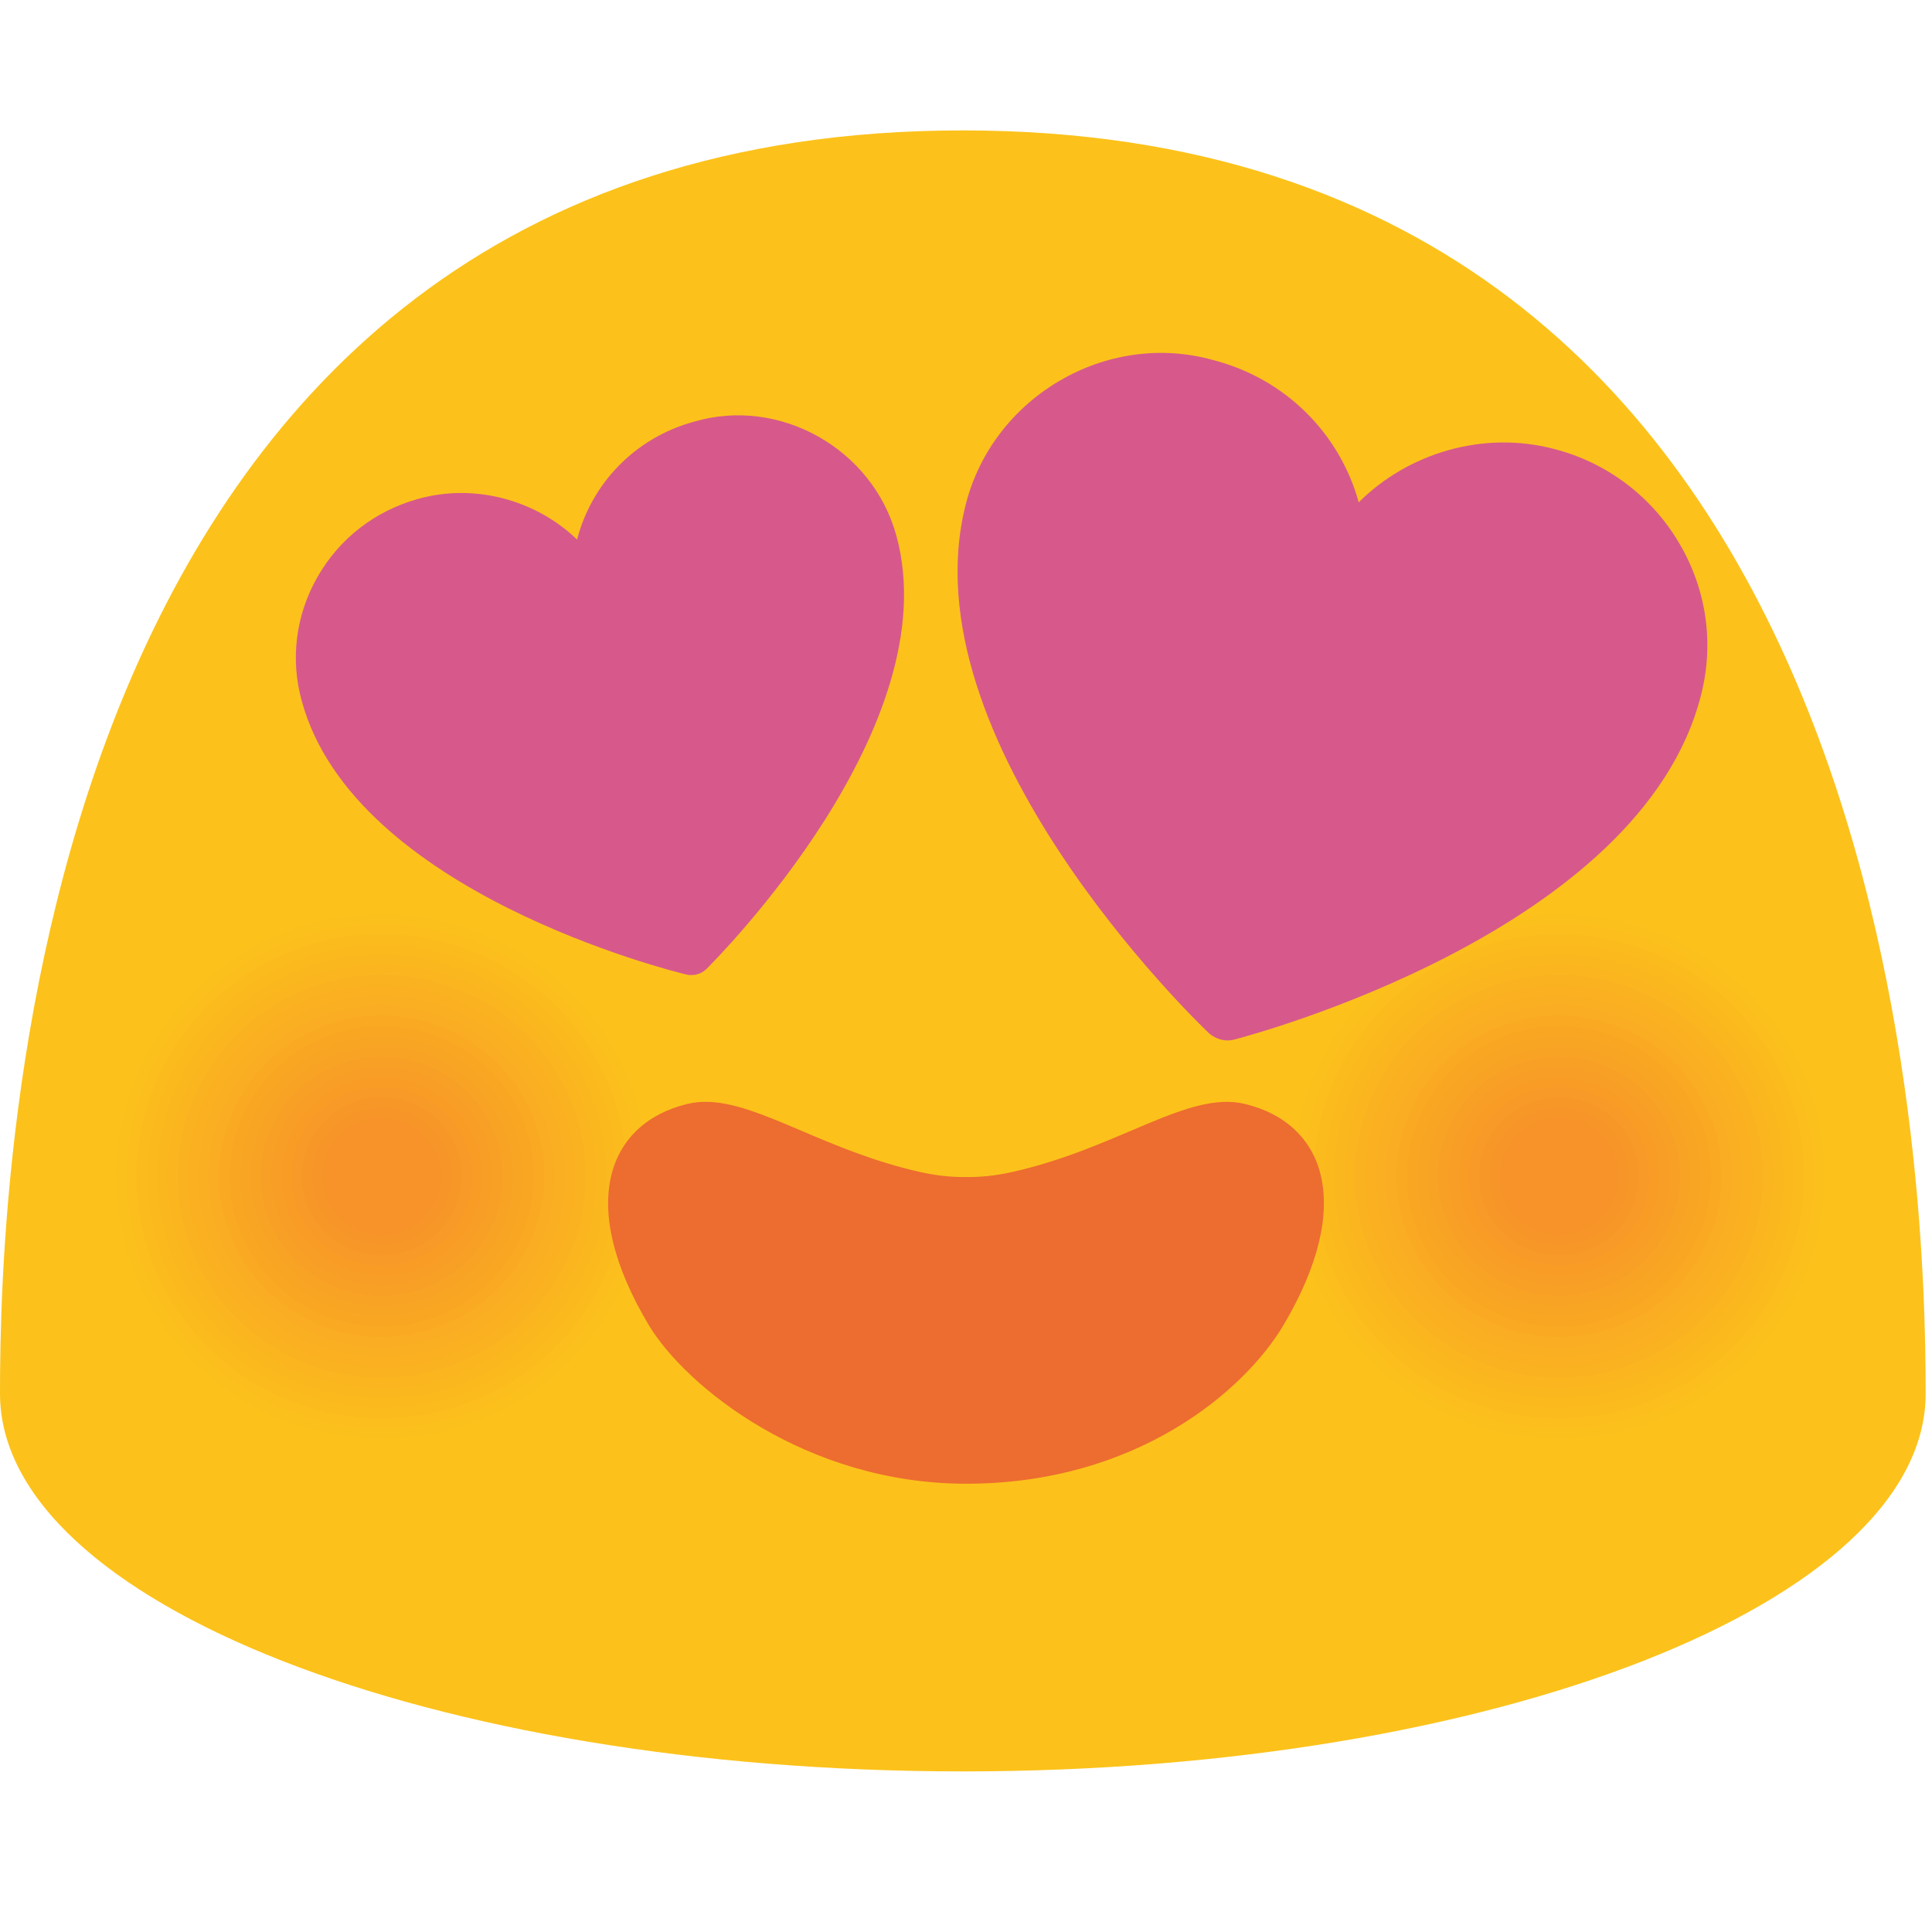
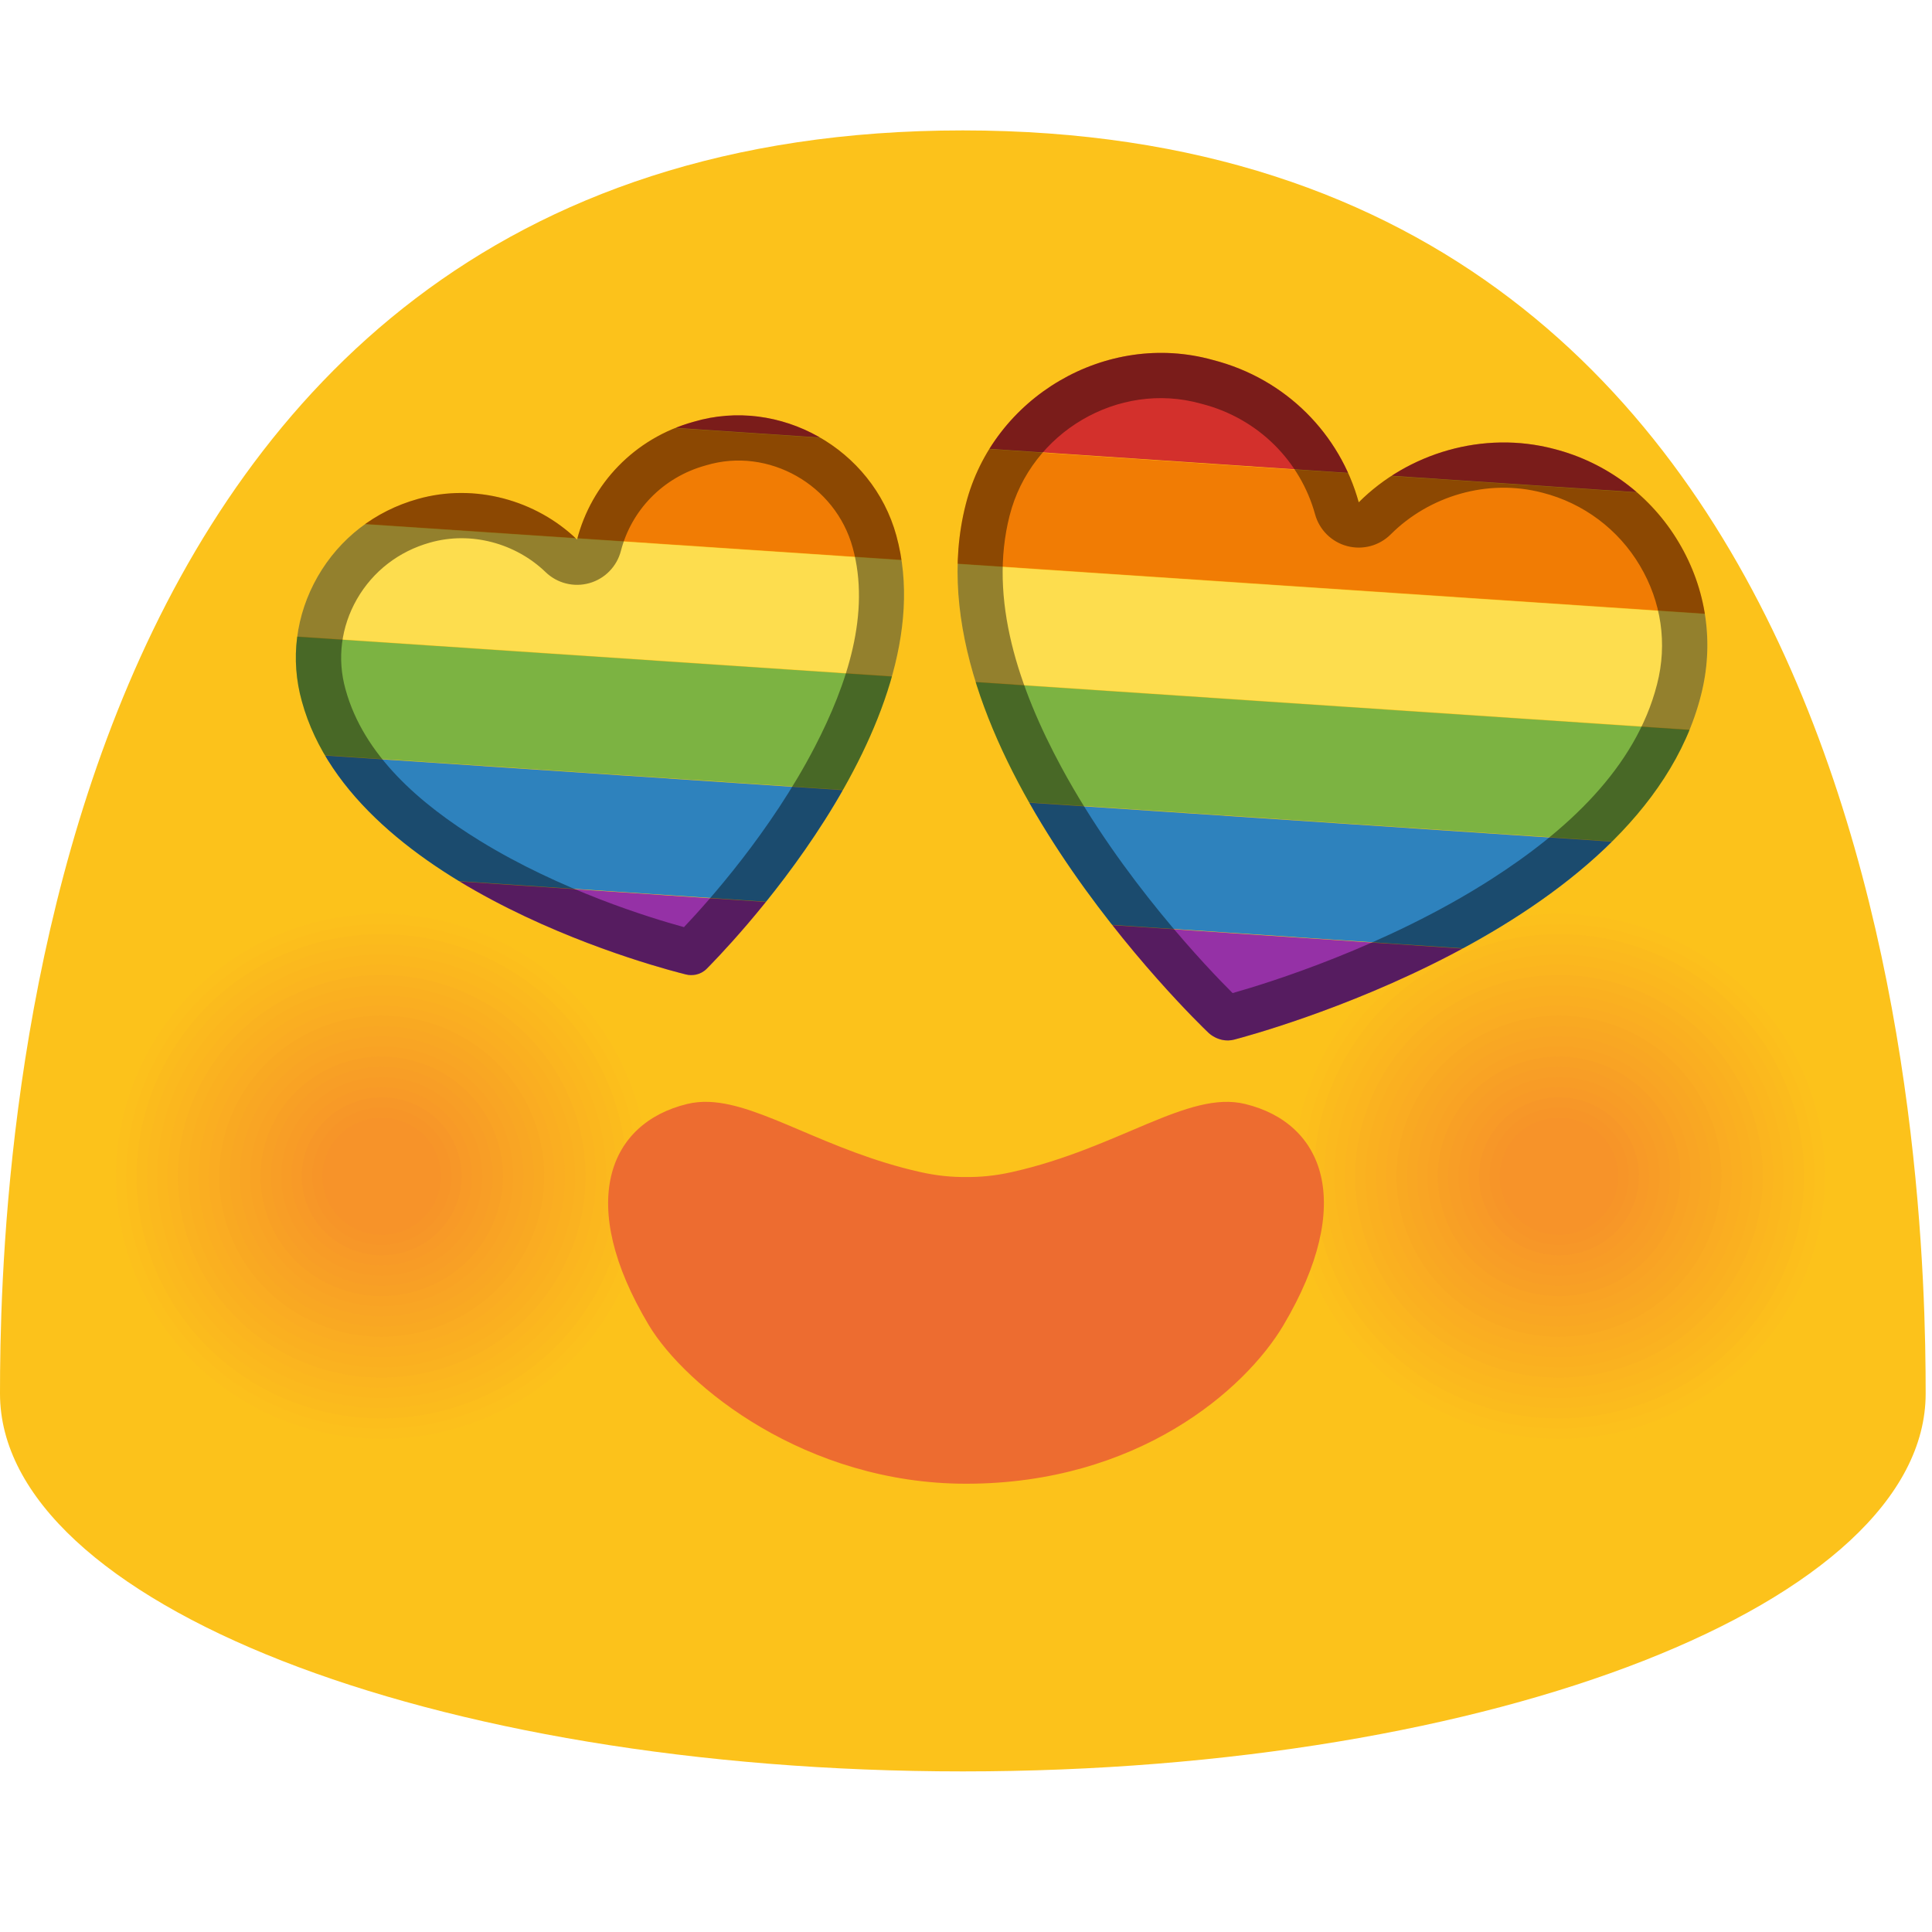
- <svg xmlns="http://www.w3.org/2000/svg" width="128" height="128">
-   <path d="M63.79 8.64C1.48 8.64 0 78.5 0 92.33c0 13.83 28.56 25.03 63.79 25.03 35.24 0 63.79-11.21 63.79-25.03 0-13.83-1.47-83.69-63.79-83.69z" fill="#fcc21b" />
-   <path d="M109.54 94.9c-9.5 3.41-19.98-1.4-23.44-10.78-3.44-9.37 1.43-19.74 10.93-23.17 9.47-3.41 19.98 1.42 23.45 10.79 3.44 9.39-1.46 19.76-10.94 23.16z" fill="#fcc21b" />
-   <path d="M109.31 94.27c-9.15 3.29-19.24-1.35-22.56-10.37-3.31-9.02 1.38-19 10.52-22.3 9.12-3.28 19.23 1.37 22.57 10.39 3.31 9.02-1.41 19-10.53 22.28z" fill="#fcc01c" />
-   <path d="M109.07 93.63c-8.79 3.16-18.49-1.29-21.69-9.97C84.2 75 88.72 65.4 97.5 62.23c8.77-3.15 18.48 1.31 21.69 9.98 3.18 8.68-1.35 18.28-10.12 21.42z" fill="#fcbe1c" />
-   <path d="M108.84 93c-8.44 3.03-17.74-1.24-20.81-9.57-3.06-8.32 1.27-17.53 9.7-20.57 8.41-3.03 17.74 1.26 20.82 9.58 3.05 8.33-1.29 17.54-9.71 20.56z" fill="#fbbb1d" />
-   <path d="M108.61 92.36c-8.08 2.9-17-1.19-19.93-9.17-2.93-7.97 1.22-16.79 9.3-19.7 8.06-2.9 16.99 1.21 19.94 9.18 2.91 7.98-1.25 16.8-9.31 19.69z" fill="#fbb91e" />
-   <path d="M108.37 91.73c-7.73 2.78-16.25-1.14-19.06-8.76-2.8-7.62 1.17-16.05 8.89-18.84 7.7-2.77 16.24 1.15 19.06 8.77 2.8 7.63-1.18 16.06-8.89 18.83z" fill="#fbb71e" />
-   <path d="M108.14 91.1c-7.37 2.65-15.5-1.09-18.18-8.36-2.67-7.27 1.11-15.31 8.48-17.97 7.35-2.64 15.5 1.1 18.19 8.37 2.66 7.27-1.14 15.32-8.49 17.96z" fill="#fbb51f" />
-   <path d="M107.9 90.46c-7.02 2.52-14.76-1.03-17.3-7.96-2.54-6.92 1.06-14.57 8.07-17.1 7-2.52 14.75 1.05 17.31 7.97 2.54 6.92-1.08 14.58-8.08 17.09z" fill="#fab220" />
-   <path d="M107.67 89.83c-6.66 2.39-14.01-.98-16.43-7.55-2.41-6.57 1.01-13.84 7.66-16.24 6.64-2.39 14 1 16.43 7.56 2.42 6.57-1.02 13.84-7.66 16.23z" fill="#fab020" />
-   <path d="M107.44 89.19c-6.31 2.26-13.26-.93-15.55-7.15-2.28-6.22.95-13.1 7.25-15.37 6.29-2.26 13.26.94 15.56 7.16 2.28 6.22-.97 13.1-7.26 15.36z" fill="#faae21" />
-   <path d="M107.2 88.56c-5.95 2.14-12.51-.88-14.68-6.75-2.15-5.87.9-12.36 6.84-14.5 5.93-2.13 12.51.89 14.68 6.76 2.16 5.86-.9 12.36-6.84 14.49z" fill="#faac22" />
-   <path d="M106.97 87.92c-5.59 2.01-11.77-.82-13.8-6.35-2.03-5.51.85-11.62 6.44-13.64 5.58-2.01 11.76.84 13.8 6.35 2.02 5.53-.86 11.64-6.44 13.64z" fill="#f9a922" />
-   <path d="M106.74 87.29c-5.24 1.88-11.02-.77-12.92-5.94-1.9-5.16.79-10.88 6.03-12.77 5.23-1.88 11.02.78 12.93 5.95 1.88 5.16-.82 10.88-6.04 12.76z" fill="#f9a723" />
-   <path d="M106.5 86.65c-4.88 1.75-10.27-.72-12.05-5.54-1.77-4.81.74-10.14 5.62-11.91 4.87-1.75 10.27.73 12.05 5.55 1.77 4.82-.75 10.16-5.62 11.9z" fill="#f9a524" />
-   <path d="M106.27 86.02c-4.53 1.63-9.53-.67-11.17-5.14-1.64-4.46.68-9.41 5.21-11.04 4.52-1.62 9.52.68 11.17 5.14 1.64 4.47-.69 9.42-5.21 11.04z" fill="#f9a324" />
-   <path d="M106.03 85.39c-4.17 1.5-8.78-.62-10.29-4.74-1.51-4.11.63-8.67 4.8-10.17 4.16-1.5 8.77.63 10.3 4.74 1.51 4.11-.64 8.67-4.81 10.17z" fill="#f8a025" />
-   <path d="M105.8 84.75c-3.82 1.37-8.03-.56-9.42-4.33-1.38-3.76.58-7.93 4.39-9.31 3.81-1.37 8.03.57 9.42 4.34 1.39 3.76-.58 7.93-4.39 9.3z" fill="#f89e26" />
-   <path d="M105.57 84.12c-3.46 1.24-7.28-.51-8.54-3.93-1.25-3.41.52-7.19 3.98-8.44 3.46-1.24 7.28.52 8.55 3.93 1.25 3.41-.54 7.2-3.99 8.44z" fill="#f89c26" />
-   <path d="M105.33 83.48c-3.11 1.12-6.54-.46-7.67-3.53-1.13-3.06.47-6.45 3.57-7.58 3.1-1.11 6.53.47 7.67 3.53 1.14 3.07-.47 6.47-3.57 7.58z" fill="#f89a27" />
-   <path d="M105.1 82.85c-2.75.99-5.79-.41-6.79-3.12s.42-5.72 3.17-6.71c2.75-.99 5.79.41 6.79 3.13.99 2.7-.43 5.71-3.17 6.7z" fill="#f79728" />
-   <path d="M104.87 82.21c-2.4.86-5.04-.35-5.91-2.72-.87-2.36.36-4.98 2.76-5.84 2.39-.86 5.04.36 5.92 2.72.85 2.36-.38 4.99-2.77 5.84z" fill="#f79528" />
-   <path d="M104.63 81.58c-2.04.73-4.3-.3-5.04-2.32-.74-2.01.31-4.24 2.35-4.98 2.04-.73 4.29.31 5.04 2.32.74 2.01-.31 4.25-2.35 4.98z" fill="#f79329" />
+ <svg xmlns="http://www.w3.org/2000/svg" width="100%" height="100%" viewBox="0 0 128 128" version="1.1" xml:space="preserve" style="fill-rule:evenodd;clip-rule:evenodd;stroke-linejoin:round;stroke-miterlimit:2;">
+   <path d="M63.79,8.64C1.48,8.64 0,78.5 0,92.33C0,106.16 28.56,117.36 63.79,117.36C99.03,117.36 127.58,106.15 127.58,92.33C127.58,78.5 126.11,8.64 63.79,8.64Z" style="fill:rgb(252,194,27);fill-rule:nonzero;" />
+   <path d="M109.54,94.9C100.04,98.31 89.56,93.5 86.1,84.12C82.66,74.75 87.53,64.38 97.03,60.95C106.5,57.54 117.01,62.37 120.48,71.74C123.92,81.13 119.02,91.5 109.54,94.9Z" style="fill:rgb(252,194,27);fill-rule:nonzero;" />
+   <path d="M109.31,94.27C100.16,97.56 90.07,92.92 86.75,83.9C83.44,74.88 88.13,64.9 97.27,61.6C106.39,58.32 116.5,62.97 119.84,71.99C123.15,81.01 118.43,90.99 109.31,94.27Z" style="fill:rgb(252,192,28);fill-rule:nonzero;" />
+   <path d="M109.07,93.63C100.28,96.79 90.58,92.34 87.38,83.66C84.2,75 88.72,65.4 97.5,62.23C106.27,59.08 115.98,63.54 119.19,72.21C122.37,80.89 117.84,90.49 109.07,93.63Z" style="fill:rgb(252,190,28);fill-rule:nonzero;" />
+   <path d="M108.84,93C100.4,96.03 91.1,91.76 88.03,83.43C84.97,75.11 89.3,65.9 97.73,62.86C106.14,59.83 115.47,64.12 118.55,72.44C121.6,80.77 117.26,89.98 108.84,93Z" style="fill:rgb(251,187,29);fill-rule:nonzero;" />
+   <path d="M108.61,92.36C100.53,95.26 91.61,91.17 88.68,83.19C85.75,75.22 89.9,66.4 97.98,63.49C106.04,60.59 114.97,64.7 117.92,72.67C120.83,80.65 116.67,89.47 108.61,92.36Z" style="fill:rgb(251,185,30);fill-rule:nonzero;" />
+   <path d="M108.37,91.73C100.64,94.51 92.12,90.59 89.31,82.97C86.51,75.35 90.48,66.92 98.2,64.13C105.9,61.36 114.44,65.28 117.26,72.9C120.06,80.53 116.08,88.96 108.37,91.73Z" style="fill:rgb(251,183,30);fill-rule:nonzero;" />
+   <path d="M108.14,91.1C100.77,93.75 92.64,90.01 89.96,82.74C87.29,75.47 91.07,67.43 98.44,64.77C105.79,62.13 113.94,65.87 116.63,73.14C119.29,80.41 115.49,88.46 108.14,91.1Z" style="fill:rgb(251,181,31);fill-rule:nonzero;" />
+   <path d="M107.9,90.46C100.88,92.98 93.14,89.43 90.6,82.5C88.06,75.58 91.66,67.93 98.67,65.4C105.67,62.88 113.42,66.45 115.98,73.37C118.52,80.29 114.9,87.95 107.9,90.46Z" style="fill:rgb(250,178,32);fill-rule:nonzero;" />
+   <path d="M107.67,89.83C101.01,92.22 93.66,88.85 91.24,82.28C88.83,75.71 92.25,68.44 98.9,66.04C105.54,63.65 112.9,67.04 115.33,73.6C117.75,80.17 114.31,87.44 107.67,89.83Z" style="fill:rgb(250,176,32);fill-rule:nonzero;" />
+   <path d="M107.44,89.19C101.13,91.45 94.18,88.26 91.89,82.04C89.61,75.82 92.84,68.94 99.14,66.67C105.43,64.41 112.4,67.61 114.7,73.83C116.98,80.05 113.73,86.93 107.44,89.19Z" style="fill:rgb(250,174,33);fill-rule:nonzero;" />
+   <path d="M107.2,88.56C101.25,90.7 94.69,87.68 92.52,81.81C90.37,75.94 93.42,69.45 99.36,67.31C105.29,65.18 111.87,68.2 114.04,74.07C116.2,79.93 113.14,86.43 107.2,88.56Z" style="fill:rgb(250,172,34);fill-rule:nonzero;" />
+   <path d="M106.97,87.92C101.38,89.93 95.2,87.1 93.17,81.57C91.14,76.06 94.02,69.95 99.61,67.93C105.19,65.92 111.37,68.77 113.41,74.28C115.43,79.81 112.55,85.92 106.97,87.92Z" style="fill:rgb(249,169,34);fill-rule:nonzero;" />
+   <path d="M106.74,87.29C101.5,89.17 95.72,86.52 93.82,81.35C91.92,76.19 94.61,70.47 99.85,68.58C105.08,66.7 110.87,69.36 112.78,74.53C114.66,79.69 111.96,85.41 106.74,87.29Z" style="fill:rgb(249,167,35);fill-rule:nonzero;" />
+   <path d="M106.5,86.65C101.62,88.4 96.23,85.93 94.45,81.11C92.68,76.3 95.19,70.97 100.07,69.2C104.94,67.45 110.34,69.93 112.12,74.75C113.89,79.57 111.37,84.91 106.5,86.65Z" style="fill:rgb(249,165,36);fill-rule:nonzero;" />
+   <path d="M106.27,86.02C101.74,87.65 96.74,85.35 95.1,80.88C93.46,76.42 95.78,71.47 100.31,69.84C104.83,68.22 109.83,70.52 111.48,74.98C113.12,79.45 110.79,84.4 106.27,86.02Z" style="fill:rgb(249,163,36);fill-rule:nonzero;" />
+   <path d="M106.03,85.39C101.86,86.89 97.25,84.77 95.74,80.65C94.23,76.54 96.37,71.98 100.54,70.48C104.7,68.98 109.31,71.11 110.84,75.22C112.35,79.33 110.2,83.89 106.03,85.39Z" style="fill:rgb(248,160,37);fill-rule:nonzero;" />
+   <path d="M105.8,84.75C101.98,86.12 97.77,84.19 96.38,80.42C95,76.66 96.96,72.49 100.77,71.11C104.58,69.74 108.8,71.68 110.19,75.45C111.58,79.21 109.61,83.38 105.8,84.75Z" style="fill:rgb(248,158,38);fill-rule:nonzero;" />
+   <path d="M105.57,84.12C102.11,85.36 98.29,83.61 97.03,80.19C95.78,76.78 97.55,73 101.01,71.75C104.47,70.51 108.29,72.27 109.56,75.68C110.81,79.09 109.02,82.88 105.57,84.12Z" style="fill:rgb(248,156,38);fill-rule:nonzero;" />
+   <path d="M105.33,83.48C102.22,84.6 98.79,83.02 97.66,79.95C96.53,76.89 98.13,73.5 101.23,72.37C104.33,71.26 107.76,72.84 108.9,75.9C110.04,78.97 108.43,82.37 105.33,83.48Z" style="fill:rgb(248,154,39);fill-rule:nonzero;" />
+   <path d="M105.1,82.85C102.35,83.84 99.31,82.44 98.31,79.73C97.31,77.02 98.73,74.01 101.48,73.02C104.23,72.03 107.27,73.43 108.27,76.15C109.26,78.85 107.84,81.86 105.1,82.85Z" style="fill:rgb(247,151,40);fill-rule:nonzero;" />
+   <path d="M104.87,82.21C102.47,83.07 99.83,81.86 98.96,79.49C98.09,77.13 99.32,74.51 101.72,73.65C104.11,72.79 106.76,74.01 107.64,76.37C108.49,78.73 107.26,81.36 104.87,82.21Z" style="fill:rgb(247,149,40);fill-rule:nonzero;" />
+   <path d="M104.63,81.58C102.59,82.31 100.33,81.28 99.59,79.26C98.85,77.25 99.9,75.02 101.94,74.28C103.98,73.55 106.23,74.59 106.98,76.6C107.72,78.61 106.67,80.85 104.63,81.58Z" style="fill:rgb(247,147,41);fill-rule:nonzero;" />
  <g>
-     <path d="M31.54 94.9c-9.5 3.41-19.98-1.4-23.44-10.78-3.44-9.37 1.43-19.74 10.93-23.17 9.47-3.41 19.98 1.42 23.45 10.79 3.44 9.39-1.46 19.76-10.94 23.16z" fill="#fcc21b" />
-     <path d="M31.31 94.27c-9.15 3.29-19.24-1.35-22.56-10.37-3.31-9.02 1.38-19 10.52-22.3 9.12-3.28 19.23 1.37 22.57 10.39 3.31 9.02-1.41 19-10.53 22.28z" fill="#fcc01c" />
-     <path d="M31.07 93.63c-8.79 3.16-18.49-1.29-21.69-9.97C6.2 75 10.72 65.4 19.5 62.23c8.77-3.15 18.48 1.31 21.69 9.98 3.18 8.68-1.35 18.28-10.12 21.42z" fill="#fcbe1c" />
-     <path d="M30.84 93c-8.44 3.03-17.74-1.24-20.81-9.57-3.06-8.32 1.27-17.53 9.7-20.57 8.41-3.03 17.74 1.26 20.82 9.58 3.05 8.33-1.29 17.54-9.71 20.56z" fill="#fbbb1d" />
-     <path d="M30.61 92.36c-8.08 2.9-17-1.19-19.93-9.17-2.93-7.97 1.22-16.79 9.3-19.7 8.06-2.9 16.99 1.21 19.94 9.18 2.91 7.98-1.25 16.8-9.31 19.69z" fill="#fbb91e" />
-     <path d="M30.37 91.73c-7.73 2.78-16.25-1.14-19.06-8.76-2.8-7.62 1.17-16.05 8.89-18.84 7.7-2.77 16.24 1.15 19.06 8.77 2.8 7.63-1.18 16.06-8.89 18.83z" fill="#fbb71e" />
-     <path d="M30.14 91.1c-7.37 2.65-15.5-1.09-18.18-8.36-2.67-7.27 1.11-15.31 8.48-17.97 7.35-2.64 15.5 1.1 18.19 8.37 2.66 7.27-1.14 15.32-8.49 17.96z" fill="#fbb51f" />
-     <path d="M29.9 90.46c-7.02 2.52-14.76-1.03-17.3-7.96-2.54-6.92 1.06-14.57 8.07-17.1 7-2.52 14.75 1.05 17.31 7.97 2.54 6.92-1.08 14.58-8.08 17.09z" fill="#fab220" />
-     <path d="M29.67 89.83c-6.66 2.39-14.01-.98-16.43-7.55-2.41-6.57 1.01-13.84 7.66-16.24 6.64-2.39 14 1 16.43 7.56 2.42 6.57-1.02 13.84-7.66 16.23z" fill="#fab020" />
-     <path d="M29.44 89.19c-6.31 2.26-13.26-.93-15.55-7.15-2.28-6.22.95-13.1 7.25-15.37 6.29-2.26 13.26.94 15.56 7.16 2.28 6.22-.97 13.1-7.26 15.36z" fill="#faae21" />
-     <path d="M29.2 88.56c-5.95 2.14-12.51-.88-14.68-6.75-2.15-5.87.9-12.36 6.84-14.5 5.93-2.13 12.51.89 14.68 6.76 2.16 5.86-.9 12.36-6.84 14.49z" fill="#faac22" />
-     <path d="M28.97 87.92c-5.59 2.01-11.77-.82-13.8-6.35-2.03-5.51.85-11.62 6.44-13.64 5.58-2.01 11.76.84 13.8 6.35 2.02 5.53-.86 11.64-6.44 13.64z" fill="#f9a922" />
-     <path d="M28.74 87.29c-5.24 1.88-11.02-.77-12.92-5.94-1.9-5.16.79-10.88 6.03-12.77 5.23-1.88 11.02.78 12.93 5.95 1.88 5.16-.82 10.88-6.04 12.76z" fill="#f9a723" />
-     <path d="M28.5 86.65c-4.88 1.75-10.27-.72-12.05-5.54-1.77-4.81.74-10.14 5.62-11.91 4.87-1.75 10.27.73 12.05 5.55 1.77 4.82-.75 10.16-5.62 11.9z" fill="#f9a524" />
-     <path d="M28.27 86.02c-4.53 1.63-9.53-.67-11.17-5.14-1.64-4.46.68-9.41 5.21-11.04 4.52-1.62 9.52.68 11.17 5.14 1.64 4.47-.69 9.42-5.21 11.04z" fill="#f9a324" />
-     <path d="M28.03 85.39c-4.17 1.5-8.78-.62-10.29-4.74-1.51-4.11.63-8.67 4.8-10.17 4.16-1.5 8.77.63 10.3 4.74 1.51 4.11-.64 8.67-4.81 10.17z" fill="#f8a025" />
-     <path d="M27.8 84.75c-3.82 1.37-8.03-.56-9.42-4.33-1.38-3.76.58-7.93 4.39-9.31 3.81-1.37 8.03.57 9.42 4.34 1.39 3.76-.58 7.93-4.39 9.3z" fill="#f89e26" />
-     <path d="M27.57 84.12c-3.46 1.24-7.28-.51-8.54-3.93-1.25-3.41.52-7.19 3.98-8.44 3.46-1.24 7.28.52 8.55 3.93 1.25 3.41-.54 7.2-3.99 8.44z" fill="#f89c26" />
-     <path d="M27.33 83.48c-3.11 1.12-6.54-.46-7.67-3.53-1.13-3.06.47-6.45 3.57-7.58 3.1-1.11 6.53.47 7.67 3.53 1.14 3.07-.47 6.47-3.57 7.58z" fill="#f89a27" />
-     <path d="M27.1 82.85c-2.75.99-5.79-.41-6.79-3.12s.42-5.72 3.17-6.71c2.75-.99 5.79.41 6.79 3.13.99 2.7-.43 5.71-3.17 6.7z" fill="#f79728" />
-     <path d="M26.87 82.21c-2.4.86-5.04-.35-5.91-2.72-.87-2.36.36-4.98 2.76-5.84 2.39-.86 5.04.36 5.92 2.72.85 2.36-.38 4.99-2.77 5.84z" fill="#f79528" />
-     <path d="M26.63 81.58c-2.04.73-4.3-.3-5.04-2.32-.74-2.01.31-4.24 2.35-4.98 2.04-.73 4.29.31 5.04 2.32.74 2.01-.31 4.25-2.35 4.98z" fill="#f79329" />
+     <path d="M31.54,94.9C22.04,98.31 11.56,93.5 8.1,84.12C4.66,74.75 9.53,64.38 19.03,60.95C28.5,57.54 39.01,62.37 42.48,71.74C45.92,81.13 41.02,91.5 31.54,94.9Z" style="fill:rgb(252,194,27);fill-rule:nonzero;" />
+     <path d="M31.31,94.27C22.16,97.56 12.07,92.92 8.75,83.9C5.44,74.88 10.13,64.9 19.27,61.6C28.39,58.32 38.5,62.97 41.84,71.99C45.15,81.01 40.43,90.99 31.31,94.27Z" style="fill:rgb(252,192,28);fill-rule:nonzero;" />
+     <path d="M31.07,93.63C22.28,96.79 12.58,92.34 9.38,83.66C6.2,75 10.72,65.4 19.5,62.23C28.27,59.08 37.98,63.54 41.19,72.21C44.37,80.89 39.84,90.49 31.07,93.63Z" style="fill:rgb(252,190,28);fill-rule:nonzero;" />
+     <path d="M30.84,93C22.4,96.03 13.1,91.76 10.03,83.43C6.97,75.11 11.3,65.9 19.73,62.86C28.14,59.83 37.47,64.12 40.55,72.44C43.6,80.77 39.26,89.98 30.84,93Z" style="fill:rgb(251,187,29);fill-rule:nonzero;" />
+     <path d="M30.61,92.36C22.53,95.26 13.61,91.17 10.68,83.19C7.75,75.22 11.9,66.4 19.98,63.49C28.04,60.59 36.97,64.7 39.92,72.67C42.83,80.65 38.67,89.47 30.61,92.36Z" style="fill:rgb(251,185,30);fill-rule:nonzero;" />
+     <path d="M30.37,91.73C22.64,94.51 14.12,90.59 11.31,82.97C8.51,75.35 12.48,66.92 20.2,64.13C27.9,61.36 36.44,65.28 39.26,72.9C42.06,80.53 38.08,88.96 30.37,91.73Z" style="fill:rgb(251,183,30);fill-rule:nonzero;" />
+     <path d="M30.14,91.1C22.77,93.75 14.64,90.01 11.96,82.74C9.29,75.47 13.07,67.43 20.44,64.77C27.79,62.13 35.94,65.87 38.63,73.14C41.29,80.41 37.49,88.46 30.14,91.1Z" style="fill:rgb(251,181,31);fill-rule:nonzero;" />
+     <path d="M29.9,90.46C22.88,92.98 15.14,89.43 12.6,82.5C10.06,75.58 13.66,67.93 20.67,65.4C27.67,62.88 35.42,66.45 37.98,73.37C40.52,80.29 36.9,87.95 29.9,90.46Z" style="fill:rgb(250,178,32);fill-rule:nonzero;" />
+     <path d="M29.67,89.83C23.01,92.22 15.66,88.85 13.24,82.28C10.83,75.71 14.25,68.44 20.9,66.04C27.54,63.65 34.9,67.04 37.33,73.6C39.75,80.17 36.31,87.44 29.67,89.83Z" style="fill:rgb(250,176,32);fill-rule:nonzero;" />
+     <path d="M29.44,89.19C23.13,91.45 16.18,88.26 13.89,82.04C11.61,75.82 14.84,68.94 21.14,66.67C27.43,64.41 34.4,67.61 36.7,73.83C38.98,80.05 35.73,86.93 29.44,89.19Z" style="fill:rgb(250,174,33);fill-rule:nonzero;" />
+     <path d="M29.2,88.56C23.25,90.7 16.69,87.68 14.52,81.81C12.37,75.94 15.42,69.45 21.36,67.31C27.29,65.18 33.87,68.2 36.04,74.07C38.2,79.93 35.14,86.43 29.2,88.56Z" style="fill:rgb(250,172,34);fill-rule:nonzero;" />
+     <path d="M28.97,87.92C23.38,89.93 17.2,87.1 15.17,81.57C13.14,76.06 16.02,69.95 21.61,67.93C27.19,65.92 33.37,68.77 35.41,74.28C37.43,79.81 34.55,85.92 28.97,87.92Z" style="fill:rgb(249,169,34);fill-rule:nonzero;" />
+     <path d="M28.74,87.29C23.5,89.17 17.72,86.52 15.82,81.35C13.92,76.19 16.61,70.47 21.85,68.58C27.08,66.7 32.87,69.36 34.78,74.53C36.66,79.69 33.96,85.41 28.74,87.29Z" style="fill:rgb(249,167,35);fill-rule:nonzero;" />
+     <path d="M28.5,86.65C23.62,88.4 18.23,85.93 16.45,81.11C14.68,76.3 17.19,70.97 22.07,69.2C26.94,67.45 32.34,69.93 34.12,74.75C35.89,79.57 33.37,84.91 28.5,86.65Z" style="fill:rgb(249,165,36);fill-rule:nonzero;" />
+     <path d="M28.27,86.02C23.74,87.65 18.74,85.35 17.1,80.88C15.46,76.42 17.78,71.47 22.31,69.84C26.83,68.22 31.83,70.52 33.48,74.98C35.12,79.45 32.79,84.4 28.27,86.02Z" style="fill:rgb(249,163,36);fill-rule:nonzero;" />
+     <path d="M28.03,85.39C23.86,86.89 19.25,84.77 17.74,80.65C16.23,76.54 18.37,71.98 22.54,70.48C26.7,68.98 31.31,71.11 32.84,75.22C34.35,79.33 32.2,83.89 28.03,85.39Z" style="fill:rgb(248,160,37);fill-rule:nonzero;" />
+     <path d="M27.8,84.75C23.98,86.12 19.77,84.19 18.38,80.42C17,76.66 18.96,72.49 22.77,71.11C26.58,69.74 30.8,71.68 32.19,75.45C33.58,79.21 31.61,83.38 27.8,84.75Z" style="fill:rgb(248,158,38);fill-rule:nonzero;" />
+     <path d="M27.57,84.12C24.11,85.36 20.29,83.61 19.03,80.19C17.78,76.78 19.55,73 23.01,71.75C26.47,70.51 30.29,72.27 31.56,75.68C32.81,79.09 31.02,82.88 27.57,84.12Z" style="fill:rgb(248,156,38);fill-rule:nonzero;" />
+     <path d="M27.33,83.48C24.22,84.6 20.79,83.02 19.66,79.95C18.53,76.89 20.13,73.5 23.23,72.37C26.33,71.26 29.76,72.84 30.9,75.9C32.04,78.97 30.43,82.37 27.33,83.48Z" style="fill:rgb(248,154,39);fill-rule:nonzero;" />
+     <path d="M27.1,82.85C24.35,83.84 21.31,82.44 20.31,79.73C19.31,77.02 20.73,74.01 23.48,73.02C26.23,72.03 29.27,73.43 30.27,76.15C31.26,78.85 29.84,81.86 27.1,82.85Z" style="fill:rgb(247,151,40);fill-rule:nonzero;" />
+     <path d="M26.87,82.21C24.47,83.07 21.83,81.86 20.96,79.49C20.09,77.13 21.32,74.51 23.72,73.65C26.11,72.79 28.76,74.01 29.64,76.37C30.49,78.73 29.26,81.36 26.87,82.21Z" style="fill:rgb(247,149,40);fill-rule:nonzero;" />
+     <path d="M26.63,81.58C24.59,82.31 22.33,81.28 21.59,79.26C20.85,77.25 21.9,75.02 23.94,74.28C25.98,73.55 28.23,74.59 28.98,76.6C29.72,78.61 28.67,80.85 26.63,81.58Z" style="fill:rgb(247,147,41);fill-rule:nonzero;" />
  </g>
-   <path d="M45.952 27.945c-3.936 1.086-6.774 4.135-7.72 7.802-2.698-2.604-6.774-3.76-10.558-2.686-2.827.794-5.174 2.604-6.634 5.15-1.449 2.535-1.822 5.467-1.04 8.258 3.469 12.672 24.562 17.87 25.45 18.092.222.058.444.046.654.011.269-.058.514-.186.713-.385.654-.666 16.047-16.071 12.567-28.708-1.577-5.747-7.732-9.227-13.432-7.534zM80.36 23.85c4.873 1.25 8.424 4.945 9.66 9.43 3.264-3.263 8.252-4.772 12.939-3.536a13.497 13.497 0 0 1 8.266 6.196c1.84 3.091 2.358 6.685 1.466 10.136-3.982 15.67-29.83 22.513-30.923 22.8a1.698 1.698 0 0 1-.805.015 1.965 1.965 0 0 1-.891-.46c-.82-.777-20.084-19.394-16.087-35.02 1.811-7.117 9.316-11.53 16.374-9.561z" fill="#d7598b" />
-   <path d="M46.984 73.004c-.5-.02-.983.022-1.455.137-5.21 1.26-7.379 6.58-2.539 14.66 2.43 4.04 10.38 10.5 21.02 10.5 11.32 0 18.46-6.19 21.02-10.5 4.8-8.1 2.67-13.4-2.54-14.66-3.77-.92-8.34 2.92-15.44 4.51-1.11.25-2.11.34-3.04.33-.93.01-1.93-.08-3.04-.33-6.212-1.392-10.488-4.507-13.986-4.647z" fill="#ed6c30" />
+   <g id="Ebene1" transform="matrix(0.997767,0.0667954,-0.0514943,0.769205,2.90321,0.84801)">
+     <clipPath id="_clip1">
+       <path d="M44.763,31.34C40.908,33.087 38.28,37.279 37.581,42.107C34.715,38.97 30.571,37.827 26.867,39.545C24.099,40.818 21.879,43.364 20.592,46.785C19.316,50.192 19.139,54.019 20.106,57.563C24.414,73.663 45.807,78.563 46.707,78.774C46.933,78.83 47.154,78.795 47.361,78.731C47.625,78.633 47.861,78.446 48.046,78.171C48.655,77.253 62.984,55.981 58.668,39.927C56.71,32.626 50.337,28.655 44.763,31.34ZM78.82,23.059C83.766,24.255 87.556,28.729 89.089,34.427C92.127,29.921 97.003,27.536 101.762,28.729C105.281,29.577 108.398,32.206 110.424,36.032C112.466,39.873 113.223,44.48 112.564,49.024C109.637,69.65 84.304,80.746 83.233,81.212C82.975,81.324 82.699,81.355 82.43,81.301C82.094,81.234 81.778,81.056 81.511,80.783C80.641,79.848 60.176,57.422 63.12,36.852C64.452,27.484 71.645,21.122 78.819,23.059L78.82,23.059Z" clip-rule="nonzero" />
+     </clipPath>
+     <g clip-path="url(#_clip1)">
+       <g transform="matrix(1,0,0,0.166128,0,16.9844)">
+         <rect x="0" y="29.955" width="128" height="60.194" style="fill:rgb(211,48,44);" />
+       </g>
+       <g transform="matrix(1,0,0,0.166128,0,27.0123)">
+         <rect x="0" y="29.955" width="128" height="60.194" style="fill:rgb(241,124,4);" />
+       </g>
+       <g transform="matrix(1,0,0,0.166128,0,37.0403)">
+         <rect x="0" y="29.955" width="128" height="60.194" style="fill:rgb(253,221,78);" />
+       </g>
+       <g transform="matrix(1,0,0,0.166128,0,47.0682)">
+         <rect x="0" y="29.955" width="128" height="60.194" style="fill:rgb(124,179,66);" />
+       </g>
+       <g transform="matrix(1,0,0,0.166128,0,57.0961)">
+         <rect x="0" y="29.955" width="128" height="60.194" style="fill:rgb(46,130,189);" />
+       </g>
+       <g transform="matrix(1,0,0,0.166128,0,67.1241)">
+         <rect x="0" y="29.955" width="128" height="60.194" style="fill:rgb(149,49,166);" />
+       </g>
+     </g>
+   </g>
+   <path d="M80.36,23.85C85.233,25.1 88.784,28.795 90.02,33.28C93.284,30.017 98.272,28.508 102.959,29.744C106.426,30.631 109.401,32.861 111.225,35.94C113.065,39.031 113.583,42.625 112.691,46.076C108.709,61.746 82.861,68.589 81.768,68.876C81.505,68.945 81.229,68.951 80.963,68.891C80.631,68.817 80.324,68.659 80.072,68.431C79.252,67.654 59.988,49.037 63.985,33.411C65.796,26.294 73.301,21.881 80.359,23.85L80.36,23.85ZM79.626,26.757L79.615,26.756C83.401,27.727 86.167,30.592 87.128,34.077C87.412,35.107 88.221,35.908 89.254,36.18C90.286,36.453 91.386,36.157 92.141,35.402C94.678,32.866 98.552,31.684 102.194,32.645C102.201,32.647 102.208,32.649 102.215,32.65C104.911,33.34 107.225,35.075 108.644,37.469C108.645,37.471 108.646,37.473 108.647,37.475C110.072,39.869 110.477,42.652 109.786,45.325C109.785,45.329 109.784,45.333 109.783,45.337C108.373,50.886 103.747,55.085 98.783,58.262C91.807,62.728 83.994,65.135 81.663,65.794C80.046,64.184 74.314,58.218 70.324,50.838C67.509,45.63 65.474,39.696 66.891,34.154C66.892,34.153 66.892,34.152 66.892,34.151C68.294,28.644 74.092,25.216 79.553,26.74L79.626,26.757ZM45.952,27.945C42.016,29.031 39.178,32.08 38.232,35.747C35.534,33.143 31.458,31.987 27.674,33.061C24.847,33.855 22.5,35.665 21.04,38.211C19.591,40.746 19.218,43.678 20,46.469C23.469,59.141 44.562,64.339 45.45,64.561C45.672,64.619 45.894,64.607 46.104,64.572C46.373,64.514 46.618,64.386 46.817,64.187C47.471,63.521 62.864,48.116 59.384,35.479C57.807,29.732 51.652,26.252 45.952,27.945ZM45.315,61.424C43.103,60.818 37.151,59.005 31.775,55.693C27.817,53.256 24.086,50.031 22.894,45.677C22.892,45.671 22.89,45.665 22.889,45.66C22.325,43.646 22.598,41.531 23.643,39.702C24.709,37.845 26.423,36.528 28.485,35.949C28.488,35.949 28.49,35.948 28.493,35.947C31.238,35.168 34.192,36.017 36.149,37.906C36.917,38.647 38.02,38.924 39.048,38.634C40.075,38.344 40.87,37.53 41.137,36.496C41.824,33.833 43.892,31.626 46.75,30.837C46.769,30.832 46.787,30.826 46.806,30.821C50.92,29.599 55.353,32.126 56.491,36.273C56.491,36.274 56.491,36.275 56.492,36.275C57.689,40.624 56.136,45.325 53.988,49.472C51.077,55.093 46.914,59.737 45.315,61.424Z" style="fill-opacity:0.42;" />
+   <path d="M46.984,73.004C46.484,72.984 46.001,73.026 45.529,73.141C40.319,74.401 38.15,79.721 42.99,87.801C45.42,91.841 53.37,98.301 64.01,98.301C75.33,98.301 82.47,92.111 85.03,87.801C89.83,79.701 87.7,74.401 82.49,73.141C78.72,72.221 74.15,76.061 67.05,77.651C65.94,77.901 64.94,77.991 64.01,77.981C63.08,77.991 62.08,77.901 60.97,77.651C54.758,76.259 50.482,73.144 46.984,73.004Z" style="fill:rgb(237,108,48);fill-rule:nonzero;" />
</svg>
